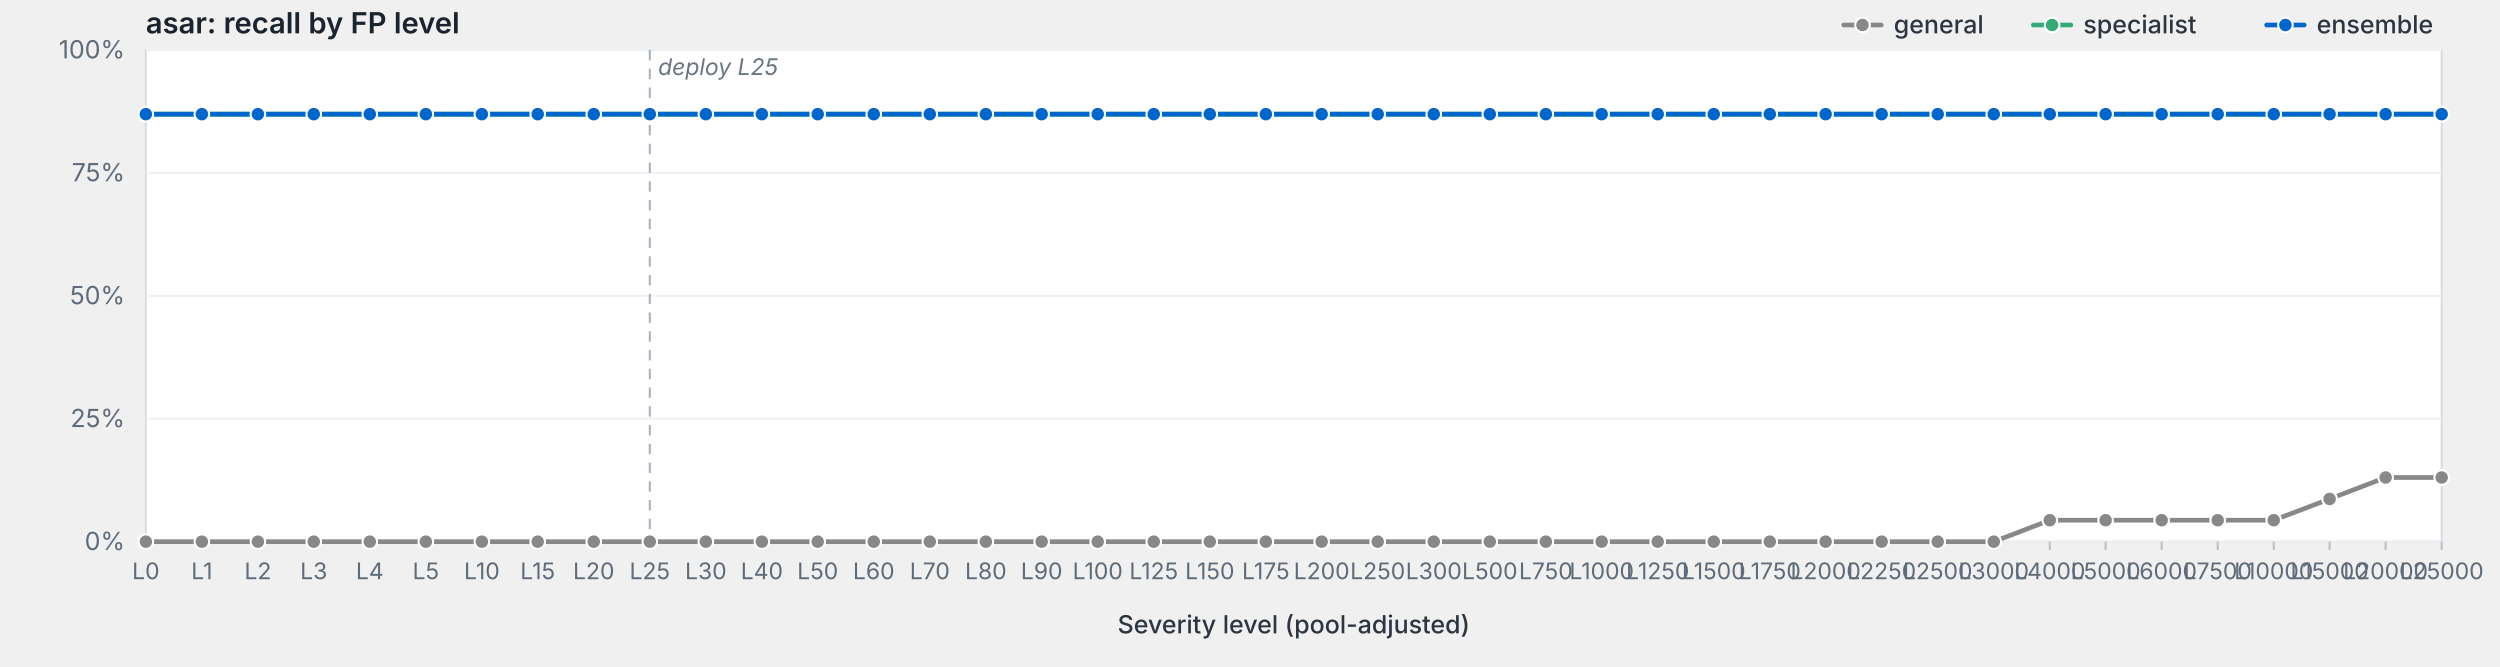
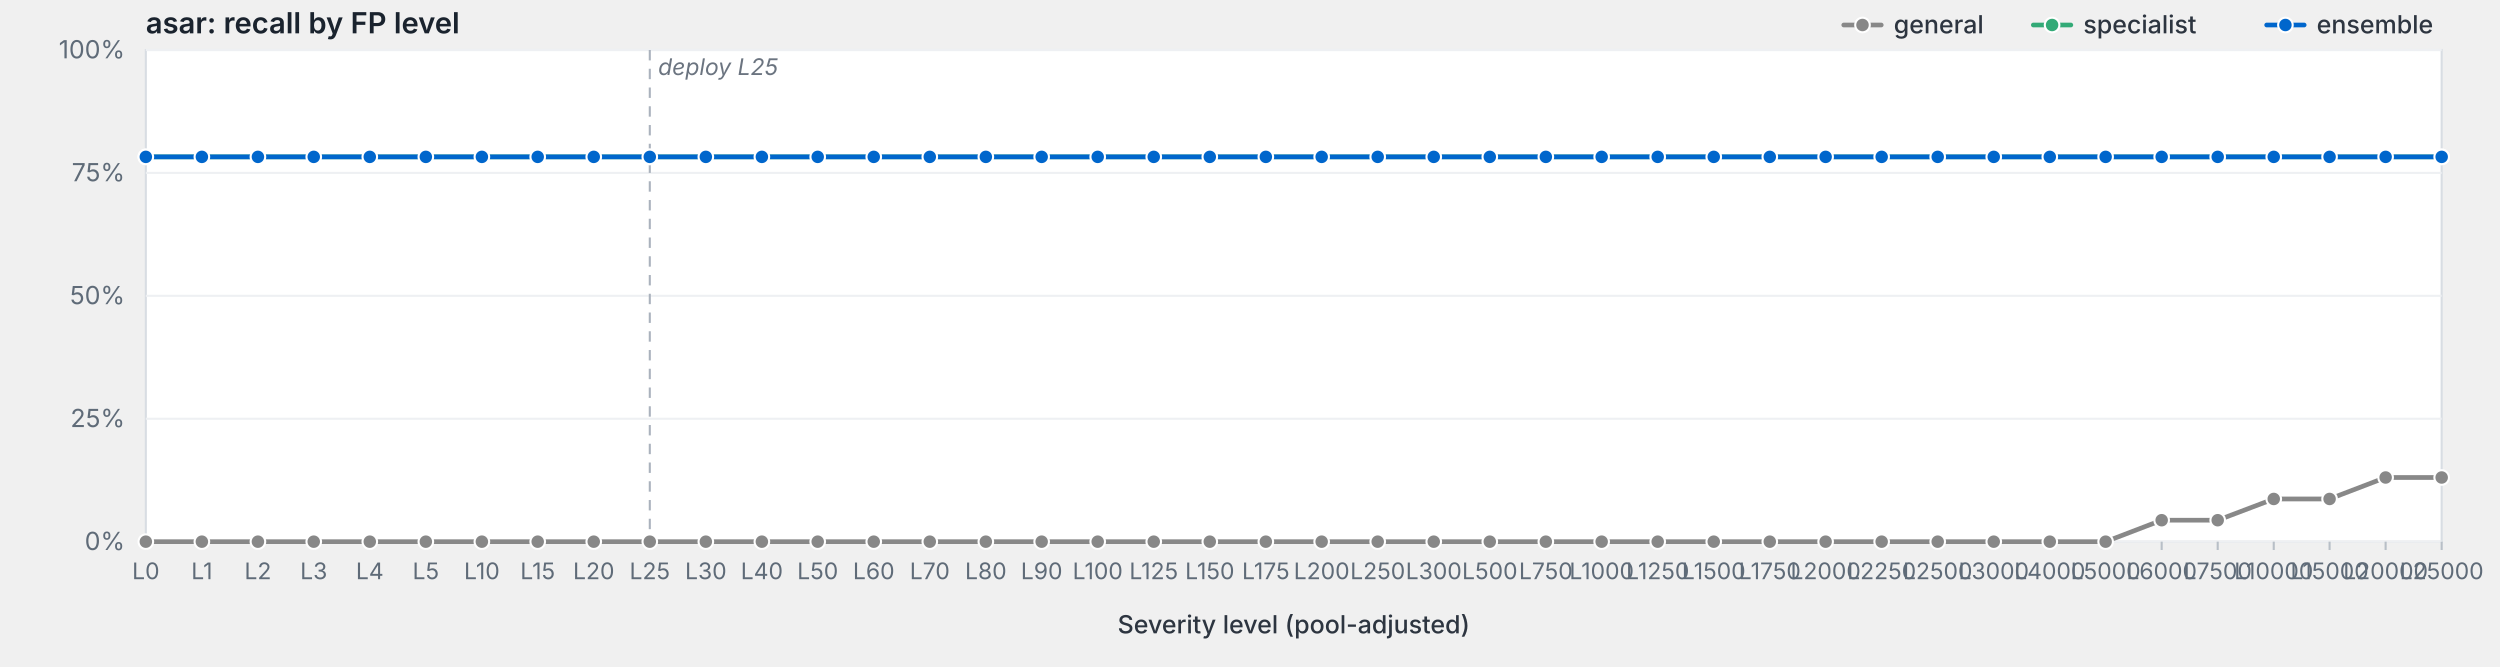
<svg xmlns="http://www.w3.org/2000/svg" viewBox="0 0 1200 320" width="1200" height="320" preserveAspectRatio="xMidYMid meet" role="img" aria-label="asar: recall by FP level">
  <style>svg { background: #fdfdfd; }.frame { fill: #fff; stroke: #d8dde3; stroke-width: 1; }.grid { stroke: #eef0f3; stroke-width: 1; }.tick { stroke: #b8bfc7; stroke-width: 1; }.axis-label { fill: #5f6b78; font-family: -apple-system, BlinkMacSystemFont, "Segoe UI", system-ui, sans-serif; font-size: 12px; }.x-label { fill: #5f6b78; font-family: -apple-system, BlinkMacSystemFont, "Segoe UI", system-ui, sans-serif; font-size: 11px; }.axis-title { fill: #2d3540; font-family: -apple-system, BlinkMacSystemFont, "Segoe UI", system-ui, sans-serif; font-size: 12px; font-weight: 500; }.title { fill: #1a232e; font-family: -apple-system, BlinkMacSystemFont, "Segoe UI", system-ui, sans-serif; font-size: 14px; font-weight: 600; }.deploy-marker { stroke: #aab2bd; stroke-width: 1; stroke-dasharray: 5,4; }.deploy-label { fill: #6b7480; font-family: -apple-system, BlinkMacSystemFont, "Segoe UI", system-ui, sans-serif; font-size: 11px; font-style: italic; }.curve { fill: none; stroke-width: 2.25; stroke-linejoin: round; stroke-linecap: round; }.marker { stroke: #fff; stroke-width: 1; }.legend-text { fill: #2d3540; font-family: -apple-system, BlinkMacSystemFont, "Segoe UI", system-ui, sans-serif; font-size: 12px; font-weight: 500; }</style>
  <text class="title" x="70" y="16">asar: recall by FP level</text>
  <rect class="frame" x="70" y="24" width="1102" height="236" />
  <line class="grid" x1="70" y1="260.0" x2="1172" y2="260.0" />
  <text class="axis-label" x="60" y="264.0" text-anchor="end">0%</text>
  <line class="grid" x1="70" y1="201.0" x2="1172" y2="201.0" />
  <text class="axis-label" x="60" y="205.0" text-anchor="end">25%</text>
  <line class="grid" x1="70" y1="142.0" x2="1172" y2="142.0" />
  <text class="axis-label" x="60" y="146.0" text-anchor="end">50%</text>
  <line class="grid" x1="70" y1="83.0" x2="1172" y2="83.0" />
  <text class="axis-label" x="60" y="87.0" text-anchor="end">75%</text>
  <line class="grid" x1="70" y1="24.0" x2="1172" y2="24.0" />
  <text class="axis-label" x="60" y="28.0" text-anchor="end">100%</text>
  <line class="deploy-marker" x1="311.9" y1="24" x2="311.9" y2="260" />
  <text class="deploy-label" x="315.9" y="36" text-anchor="start">deploy L25</text>
  <line class="tick" x1="70.0" y1="260" x2="70.0" y2="264" />
  <text class="x-label" x="70.0" y="278" text-anchor="middle">L0</text>
  <line class="tick" x1="96.9" y1="260" x2="96.9" y2="264" />
  <text class="x-label" x="96.9" y="278" text-anchor="middle">L1</text>
  <line class="tick" x1="123.8" y1="260" x2="123.8" y2="264" />
  <text class="x-label" x="123.8" y="278" text-anchor="middle">L2</text>
  <line class="tick" x1="150.6" y1="260" x2="150.6" y2="264" />
  <text class="x-label" x="150.6" y="278" text-anchor="middle">L3</text>
  <line class="tick" x1="177.5" y1="260" x2="177.5" y2="264" />
  <text class="x-label" x="177.5" y="278" text-anchor="middle">L4</text>
  <line class="tick" x1="204.4" y1="260" x2="204.4" y2="264" />
  <text class="x-label" x="204.4" y="278" text-anchor="middle">L5</text>
  <line class="tick" x1="231.3" y1="260" x2="231.3" y2="264" />
  <text class="x-label" x="231.3" y="278" text-anchor="middle">L10</text>
  <line class="tick" x1="258.1" y1="260" x2="258.1" y2="264" />
  <text class="x-label" x="258.1" y="278" text-anchor="middle">L15</text>
  <line class="tick" x1="285.0" y1="260" x2="285.0" y2="264" />
  <text class="x-label" x="285.0" y="278" text-anchor="middle">L20</text>
  <line class="tick" x1="311.9" y1="260" x2="311.9" y2="264" />
  <text class="x-label" x="311.9" y="278" text-anchor="middle">L25</text>
  <line class="tick" x1="338.8" y1="260" x2="338.8" y2="264" />
  <text class="x-label" x="338.8" y="278" text-anchor="middle">L30</text>
  <line class="tick" x1="365.7" y1="260" x2="365.7" y2="264" />
  <text class="x-label" x="365.7" y="278" text-anchor="middle">L40</text>
  <line class="tick" x1="392.5" y1="260" x2="392.5" y2="264" />
  <text class="x-label" x="392.5" y="278" text-anchor="middle">L50</text>
  <line class="tick" x1="419.4" y1="260" x2="419.4" y2="264" />
  <text class="x-label" x="419.4" y="278" text-anchor="middle">L60</text>
  <line class="tick" x1="446.3" y1="260" x2="446.3" y2="264" />
  <text class="x-label" x="446.3" y="278" text-anchor="middle">L70</text>
  <line class="tick" x1="473.2" y1="260" x2="473.2" y2="264" />
  <text class="x-label" x="473.2" y="278" text-anchor="middle">L80</text>
  <line class="tick" x1="500.0" y1="260" x2="500.0" y2="264" />
  <text class="x-label" x="500.0" y="278" text-anchor="middle">L90</text>
  <line class="tick" x1="526.9" y1="260" x2="526.9" y2="264" />
  <text class="x-label" x="526.9" y="278" text-anchor="middle">L100</text>
  <line class="tick" x1="553.8" y1="260" x2="553.8" y2="264" />
  <text class="x-label" x="553.8" y="278" text-anchor="middle">L125</text>
  <line class="tick" x1="580.7" y1="260" x2="580.7" y2="264" />
  <text class="x-label" x="580.7" y="278" text-anchor="middle">L150</text>
  <line class="tick" x1="607.6" y1="260" x2="607.6" y2="264" />
  <text class="x-label" x="607.6" y="278" text-anchor="middle">L175</text>
  <line class="tick" x1="634.4" y1="260" x2="634.4" y2="264" />
  <text class="x-label" x="634.4" y="278" text-anchor="middle">L200</text>
  <line class="tick" x1="661.3" y1="260" x2="661.3" y2="264" />
  <text class="x-label" x="661.3" y="278" text-anchor="middle">L250</text>
  <line class="tick" x1="688.2" y1="260" x2="688.2" y2="264" />
  <text class="x-label" x="688.2" y="278" text-anchor="middle">L300</text>
  <line class="tick" x1="715.1" y1="260" x2="715.1" y2="264" />
  <text class="x-label" x="715.1" y="278" text-anchor="middle">L500</text>
  <line class="tick" x1="742.0" y1="260" x2="742.0" y2="264" />
  <text class="x-label" x="742.0" y="278" text-anchor="middle">L750</text>
  <line class="tick" x1="768.8" y1="260" x2="768.8" y2="264" />
  <text class="x-label" x="768.8" y="278" text-anchor="middle">L1000</text>
  <line class="tick" x1="795.7" y1="260" x2="795.7" y2="264" />
  <text class="x-label" x="795.7" y="278" text-anchor="middle">L1250</text>
  <line class="tick" x1="822.6" y1="260" x2="822.6" y2="264" />
  <text class="x-label" x="822.6" y="278" text-anchor="middle">L1500</text>
  <line class="tick" x1="849.5" y1="260" x2="849.5" y2="264" />
  <text class="x-label" x="849.5" y="278" text-anchor="middle">L1750</text>
  <line class="tick" x1="876.3" y1="260" x2="876.3" y2="264" />
  <text class="x-label" x="876.3" y="278" text-anchor="middle">L2000</text>
  <line class="tick" x1="903.2" y1="260" x2="903.2" y2="264" />
  <text class="x-label" x="903.2" y="278" text-anchor="middle">L2250</text>
  <line class="tick" x1="930.1" y1="260" x2="930.1" y2="264" />
  <text class="x-label" x="930.1" y="278" text-anchor="middle">L2500</text>
  <line class="tick" x1="957.0" y1="260" x2="957.0" y2="264" />
  <text class="x-label" x="957.0" y="278" text-anchor="middle">L3000</text>
  <line class="tick" x1="983.9" y1="260" x2="983.9" y2="264" />
  <text class="x-label" x="983.9" y="278" text-anchor="middle">L4000</text>
  <line class="tick" x1="1010.7" y1="260" x2="1010.7" y2="264" />
  <text class="x-label" x="1010.7" y="278" text-anchor="middle">L5000</text>
  <line class="tick" x1="1037.6" y1="260" x2="1037.6" y2="264" />
  <text class="x-label" x="1037.6" y="278" text-anchor="middle">L6000</text>
  <line class="tick" x1="1064.5" y1="260" x2="1064.5" y2="264" />
  <text class="x-label" x="1064.5" y="278" text-anchor="middle">L7500</text>
  <line class="tick" x1="1091.4" y1="260" x2="1091.4" y2="264" />
  <text class="x-label" x="1091.4" y="278" text-anchor="middle">L10000</text>
  <line class="tick" x1="1118.2" y1="260" x2="1118.2" y2="264" />
  <text class="x-label" x="1118.2" y="278" text-anchor="middle">L15000</text>
  <line class="tick" x1="1145.1" y1="260" x2="1145.1" y2="264" />
  <text class="x-label" x="1145.1" y="278" text-anchor="middle">L20000</text>
  <line class="tick" x1="1172.0" y1="260" x2="1172.0" y2="264" />
  <text class="x-label" x="1172.0" y="278" text-anchor="middle">L25000</text>
  <text class="axis-title" x="621.0" y="304" text-anchor="middle">Severity level (pool-adjusted)</text>
-   <path class="curve" d="M70.0,260.0 L96.9,260.0 L123.8,260.0 L150.6,260.0 L177.5,260.0 L204.4,260.0 L231.3,260.0 L258.1,260.0 L285.0,260.0 L311.9,260.0 L338.8,260.0 L365.7,260.0 L392.5,260.0 L419.4,260.0 L446.3,260.0 L473.2,260.0 L500.0,260.0 L526.9,260.0 L553.8,260.0 L580.7,260.0 L607.6,260.0 L634.4,260.0 L661.3,260.0 L688.2,260.0 L715.1,260.0 L742.0,260.0 L768.8,260.0 L795.7,260.0 L822.6,260.0 L849.5,260.0 L876.3,260.0 L903.2,260.0 L930.1,260.0 L957.0,260.0 L983.9,249.7 L1010.7,249.7 L1037.6,249.7 L1064.5,249.7 L1091.4,249.7 L1118.2,239.5 L1145.1,229.2 L1172.0,229.2" stroke="#888" />
+   <path class="curve" d="M70.0,260.0 L96.9,260.0 L123.8,260.0 L150.6,260.0 L177.5,260.0 L204.4,260.0 L231.3,260.0 L258.1,260.0 L285.0,260.0 L311.9,260.0 L338.8,260.0 L365.7,260.0 L392.5,260.0 L419.4,260.0 L446.3,260.0 L473.2,260.0 L500.0,260.0 L526.9,260.0 L553.8,260.0 L580.7,260.0 L607.6,260.0 L634.4,260.0 L661.3,260.0 L688.2,260.0 L715.1,260.0 L742.0,260.0 L768.8,260.0 L795.7,260.0 L822.6,260.0 L849.5,260.0 L876.3,260.0 L903.2,260.0 L930.1,260.0 L957.0,260.0 L983.9,260.0 L1010.7,260.0 L1037.6,249.7 L1064.5,249.7 L1091.4,239.5 L1118.2,239.5 L1145.1,229.2 L1172.0,229.2" stroke="#888" />
  <circle class="marker" cx="70.0" cy="260.0" r="3.5" fill="#888" />
  <circle class="marker" cx="96.9" cy="260.0" r="3.5" fill="#888" />
  <circle class="marker" cx="123.8" cy="260.0" r="3.5" fill="#888" />
  <circle class="marker" cx="150.6" cy="260.0" r="3.5" fill="#888" />
  <circle class="marker" cx="177.5" cy="260.0" r="3.5" fill="#888" />
  <circle class="marker" cx="204.4" cy="260.0" r="3.5" fill="#888" />
  <circle class="marker" cx="231.3" cy="260.0" r="3.5" fill="#888" />
  <circle class="marker" cx="258.1" cy="260.0" r="3.5" fill="#888" />
  <circle class="marker" cx="285.0" cy="260.0" r="3.5" fill="#888" />
  <circle class="marker" cx="311.9" cy="260.0" r="3.5" fill="#888" />
  <circle class="marker" cx="338.8" cy="260.0" r="3.5" fill="#888" />
  <circle class="marker" cx="365.7" cy="260.0" r="3.5" fill="#888" />
  <circle class="marker" cx="392.5" cy="260.0" r="3.5" fill="#888" />
  <circle class="marker" cx="419.4" cy="260.0" r="3.5" fill="#888" />
  <circle class="marker" cx="446.3" cy="260.0" r="3.5" fill="#888" />
  <circle class="marker" cx="473.2" cy="260.0" r="3.5" fill="#888" />
  <circle class="marker" cx="500.0" cy="260.0" r="3.5" fill="#888" />
  <circle class="marker" cx="526.9" cy="260.0" r="3.5" fill="#888" />
  <circle class="marker" cx="553.8" cy="260.0" r="3.5" fill="#888" />
  <circle class="marker" cx="580.7" cy="260.0" r="3.5" fill="#888" />
  <circle class="marker" cx="607.6" cy="260.0" r="3.5" fill="#888" />
  <circle class="marker" cx="634.4" cy="260.0" r="3.5" fill="#888" />
  <circle class="marker" cx="661.3" cy="260.0" r="3.5" fill="#888" />
  <circle class="marker" cx="688.2" cy="260.0" r="3.5" fill="#888" />
  <circle class="marker" cx="715.1" cy="260.0" r="3.5" fill="#888" />
  <circle class="marker" cx="742.0" cy="260.0" r="3.5" fill="#888" />
  <circle class="marker" cx="768.8" cy="260.0" r="3.5" fill="#888" />
  <circle class="marker" cx="795.7" cy="260.0" r="3.5" fill="#888" />
  <circle class="marker" cx="822.6" cy="260.0" r="3.5" fill="#888" />
  <circle class="marker" cx="849.5" cy="260.0" r="3.5" fill="#888" />
  <circle class="marker" cx="876.3" cy="260.0" r="3.5" fill="#888" />
  <circle class="marker" cx="903.2" cy="260.0" r="3.5" fill="#888" />
  <circle class="marker" cx="930.1" cy="260.0" r="3.5" fill="#888" />
  <circle class="marker" cx="957.0" cy="260.0" r="3.5" fill="#888" />
-   <circle class="marker" cx="983.9" cy="249.7" r="3.5" fill="#888" />
-   <circle class="marker" cx="1010.7" cy="249.7" r="3.5" fill="#888" />
+   <circle class="marker" cx="983.9" cy="260.0" r="3.5" fill="#888" />
+   <circle class="marker" cx="1010.7" cy="260.0" r="3.5" fill="#888" />
  <circle class="marker" cx="1037.6" cy="249.7" r="3.5" fill="#888" />
  <circle class="marker" cx="1064.5" cy="249.7" r="3.5" fill="#888" />
-   <circle class="marker" cx="1091.4" cy="249.7" r="3.5" fill="#888" />
+   <circle class="marker" cx="1091.4" cy="239.5" r="3.5" fill="#888" />
  <circle class="marker" cx="1118.2" cy="239.5" r="3.5" fill="#888" />
  <circle class="marker" cx="1145.1" cy="229.2" r="3.5" fill="#888" />
  <circle class="marker" cx="1172.0" cy="229.2" r="3.5" fill="#888" />
-   <path class="curve" d="M70.0,54.8 L96.9,54.8 L123.8,54.8 L150.6,54.8 L177.5,54.8 L204.4,54.8 L231.3,54.8 L258.1,54.8 L285.0,54.8 L311.9,54.8 L338.8,54.8 L365.7,54.8 L392.5,54.8 L419.4,54.8 L446.3,54.8 L473.2,54.8 L500.0,54.8 L526.9,54.8 L553.8,54.8 L580.7,54.8 L607.6,54.8 L634.4,54.8 L661.3,54.8 L688.2,54.8 L715.1,54.8 L742.0,54.8 L768.8,54.8 L795.7,54.8 L822.6,54.8 L849.5,54.8 L876.3,54.8 L903.2,54.8 L930.1,54.8 L957.0,54.8 L983.9,54.8 L1010.7,54.8 L1037.6,54.8 L1064.5,54.8 L1091.4,54.8 L1118.2,54.8 L1145.1,54.8 L1172.0,54.8" stroke="#3a7" />
-   <circle class="marker" cx="70.0" cy="54.8" r="3.5" fill="#3a7" />
-   <circle class="marker" cx="96.9" cy="54.8" r="3.5" fill="#3a7" />
-   <circle class="marker" cx="123.8" cy="54.8" r="3.5" fill="#3a7" />
-   <circle class="marker" cx="150.6" cy="54.8" r="3.5" fill="#3a7" />
-   <circle class="marker" cx="177.5" cy="54.8" r="3.5" fill="#3a7" />
-   <circle class="marker" cx="204.4" cy="54.8" r="3.5" fill="#3a7" />
-   <circle class="marker" cx="231.3" cy="54.8" r="3.5" fill="#3a7" />
-   <circle class="marker" cx="258.1" cy="54.8" r="3.5" fill="#3a7" />
-   <circle class="marker" cx="285.0" cy="54.8" r="3.5" fill="#3a7" />
-   <circle class="marker" cx="311.9" cy="54.8" r="3.5" fill="#3a7" />
-   <circle class="marker" cx="338.8" cy="54.8" r="3.5" fill="#3a7" />
-   <circle class="marker" cx="365.7" cy="54.8" r="3.5" fill="#3a7" />
-   <circle class="marker" cx="392.5" cy="54.8" r="3.5" fill="#3a7" />
-   <circle class="marker" cx="419.4" cy="54.8" r="3.5" fill="#3a7" />
-   <circle class="marker" cx="446.3" cy="54.8" r="3.5" fill="#3a7" />
-   <circle class="marker" cx="473.2" cy="54.8" r="3.5" fill="#3a7" />
-   <circle class="marker" cx="500.0" cy="54.8" r="3.5" fill="#3a7" />
-   <circle class="marker" cx="526.9" cy="54.8" r="3.5" fill="#3a7" />
-   <circle class="marker" cx="553.8" cy="54.8" r="3.5" fill="#3a7" />
-   <circle class="marker" cx="580.7" cy="54.8" r="3.5" fill="#3a7" />
-   <circle class="marker" cx="607.6" cy="54.8" r="3.5" fill="#3a7" />
-   <circle class="marker" cx="634.4" cy="54.8" r="3.5" fill="#3a7" />
-   <circle class="marker" cx="661.3" cy="54.8" r="3.5" fill="#3a7" />
-   <circle class="marker" cx="688.2" cy="54.8" r="3.5" fill="#3a7" />
-   <circle class="marker" cx="715.1" cy="54.8" r="3.5" fill="#3a7" />
-   <circle class="marker" cx="742.0" cy="54.8" r="3.5" fill="#3a7" />
-   <circle class="marker" cx="768.8" cy="54.8" r="3.5" fill="#3a7" />
-   <circle class="marker" cx="795.7" cy="54.8" r="3.5" fill="#3a7" />
-   <circle class="marker" cx="822.6" cy="54.8" r="3.5" fill="#3a7" />
-   <circle class="marker" cx="849.5" cy="54.8" r="3.5" fill="#3a7" />
-   <circle class="marker" cx="876.3" cy="54.8" r="3.5" fill="#3a7" />
-   <circle class="marker" cx="903.2" cy="54.8" r="3.5" fill="#3a7" />
-   <circle class="marker" cx="930.1" cy="54.8" r="3.5" fill="#3a7" />
-   <circle class="marker" cx="957.0" cy="54.8" r="3.5" fill="#3a7" />
-   <circle class="marker" cx="983.9" cy="54.8" r="3.5" fill="#3a7" />
-   <circle class="marker" cx="1010.7" cy="54.8" r="3.5" fill="#3a7" />
-   <circle class="marker" cx="1037.6" cy="54.8" r="3.5" fill="#3a7" />
-   <circle class="marker" cx="1064.5" cy="54.8" r="3.5" fill="#3a7" />
-   <circle class="marker" cx="1091.4" cy="54.8" r="3.5" fill="#3a7" />
-   <circle class="marker" cx="1118.2" cy="54.8" r="3.5" fill="#3a7" />
-   <circle class="marker" cx="1145.1" cy="54.8" r="3.5" fill="#3a7" />
-   <circle class="marker" cx="1172.0" cy="54.8" r="3.5" fill="#3a7" />
-   <path class="curve" d="M70.0,54.8 L96.9,54.8 L123.8,54.8 L150.6,54.8 L177.5,54.8 L204.4,54.8 L231.3,54.8 L258.1,54.8 L285.0,54.8 L311.9,54.8 L338.8,54.8 L365.7,54.8 L392.5,54.8 L419.4,54.8 L446.3,54.8 L473.2,54.8 L500.0,54.8 L526.9,54.8 L553.8,54.8 L580.7,54.8 L607.6,54.8 L634.4,54.8 L661.3,54.8 L688.2,54.8 L715.1,54.8 L742.0,54.8 L768.8,54.8 L795.7,54.8 L822.6,54.8 L849.5,54.8 L876.3,54.8 L903.2,54.8 L930.1,54.8 L957.0,54.8 L983.9,54.8 L1010.7,54.8 L1037.6,54.8 L1064.5,54.8 L1091.4,54.8 L1118.2,54.8 L1145.1,54.8 L1172.0,54.8" stroke="#06c" />
-   <circle class="marker" cx="70.0" cy="54.8" r="3.5" fill="#06c" />
-   <circle class="marker" cx="96.9" cy="54.8" r="3.5" fill="#06c" />
-   <circle class="marker" cx="123.8" cy="54.8" r="3.5" fill="#06c" />
-   <circle class="marker" cx="150.6" cy="54.8" r="3.5" fill="#06c" />
-   <circle class="marker" cx="177.5" cy="54.8" r="3.5" fill="#06c" />
-   <circle class="marker" cx="204.4" cy="54.8" r="3.5" fill="#06c" />
-   <circle class="marker" cx="231.3" cy="54.8" r="3.5" fill="#06c" />
-   <circle class="marker" cx="258.1" cy="54.8" r="3.5" fill="#06c" />
-   <circle class="marker" cx="285.0" cy="54.8" r="3.5" fill="#06c" />
-   <circle class="marker" cx="311.9" cy="54.8" r="3.5" fill="#06c" />
-   <circle class="marker" cx="338.8" cy="54.8" r="3.5" fill="#06c" />
-   <circle class="marker" cx="365.7" cy="54.8" r="3.5" fill="#06c" />
-   <circle class="marker" cx="392.5" cy="54.8" r="3.5" fill="#06c" />
-   <circle class="marker" cx="419.4" cy="54.8" r="3.5" fill="#06c" />
-   <circle class="marker" cx="446.3" cy="54.8" r="3.5" fill="#06c" />
-   <circle class="marker" cx="473.2" cy="54.8" r="3.5" fill="#06c" />
-   <circle class="marker" cx="500.0" cy="54.8" r="3.5" fill="#06c" />
-   <circle class="marker" cx="526.9" cy="54.8" r="3.5" fill="#06c" />
-   <circle class="marker" cx="553.8" cy="54.8" r="3.5" fill="#06c" />
-   <circle class="marker" cx="580.7" cy="54.8" r="3.5" fill="#06c" />
-   <circle class="marker" cx="607.6" cy="54.8" r="3.5" fill="#06c" />
-   <circle class="marker" cx="634.4" cy="54.8" r="3.5" fill="#06c" />
-   <circle class="marker" cx="661.3" cy="54.8" r="3.5" fill="#06c" />
-   <circle class="marker" cx="688.2" cy="54.8" r="3.5" fill="#06c" />
-   <circle class="marker" cx="715.1" cy="54.8" r="3.5" fill="#06c" />
-   <circle class="marker" cx="742.0" cy="54.8" r="3.5" fill="#06c" />
-   <circle class="marker" cx="768.8" cy="54.8" r="3.5" fill="#06c" />
-   <circle class="marker" cx="795.7" cy="54.8" r="3.5" fill="#06c" />
-   <circle class="marker" cx="822.6" cy="54.8" r="3.5" fill="#06c" />
-   <circle class="marker" cx="849.5" cy="54.8" r="3.5" fill="#06c" />
-   <circle class="marker" cx="876.3" cy="54.8" r="3.5" fill="#06c" />
-   <circle class="marker" cx="903.2" cy="54.8" r="3.5" fill="#06c" />
-   <circle class="marker" cx="930.1" cy="54.8" r="3.5" fill="#06c" />
-   <circle class="marker" cx="957.0" cy="54.8" r="3.5" fill="#06c" />
-   <circle class="marker" cx="983.9" cy="54.8" r="3.5" fill="#06c" />
-   <circle class="marker" cx="1010.7" cy="54.8" r="3.5" fill="#06c" />
-   <circle class="marker" cx="1037.6" cy="54.8" r="3.5" fill="#06c" />
-   <circle class="marker" cx="1064.5" cy="54.8" r="3.5" fill="#06c" />
-   <circle class="marker" cx="1091.4" cy="54.8" r="3.5" fill="#06c" />
-   <circle class="marker" cx="1118.2" cy="54.8" r="3.5" fill="#06c" />
-   <circle class="marker" cx="1145.1" cy="54.8" r="3.5" fill="#06c" />
-   <circle class="marker" cx="1172.0" cy="54.8" r="3.5" fill="#06c" />
+   <path class="curve" d="M70.0,75.3 L96.9,75.3 L123.8,75.3 L150.6,75.3 L177.5,75.3 L204.4,75.3 L231.3,75.3 L258.1,75.3 L285.0,75.3 L311.9,75.3 L338.8,75.3 L365.7,75.3 L392.5,75.3 L419.4,75.3 L446.3,75.3 L473.2,75.3 L500.0,75.3 L526.9,75.3 L553.8,75.3 L580.7,75.3 L607.6,75.3 L634.4,75.3 L661.3,75.3 L688.2,75.3 L715.1,75.3 L742.0,75.3 L768.8,75.3 L795.7,75.3 L822.6,75.3 L849.5,75.3 L876.3,75.3 L903.2,75.3 L930.1,75.3 L957.0,75.3 L983.9,75.3 L1010.7,75.3 L1037.6,75.3 L1064.5,75.3 L1091.4,75.3 L1118.2,75.3 L1145.1,75.3 L1172.0,75.3" stroke="#3a7" />
+   <circle class="marker" cx="70.0" cy="75.3" r="3.5" fill="#3a7" />
+   <circle class="marker" cx="96.9" cy="75.3" r="3.5" fill="#3a7" />
+   <circle class="marker" cx="123.8" cy="75.3" r="3.5" fill="#3a7" />
+   <circle class="marker" cx="150.6" cy="75.3" r="3.5" fill="#3a7" />
+   <circle class="marker" cx="177.5" cy="75.3" r="3.5" fill="#3a7" />
+   <circle class="marker" cx="204.4" cy="75.3" r="3.5" fill="#3a7" />
+   <circle class="marker" cx="231.3" cy="75.3" r="3.5" fill="#3a7" />
+   <circle class="marker" cx="258.1" cy="75.3" r="3.5" fill="#3a7" />
+   <circle class="marker" cx="285.0" cy="75.3" r="3.5" fill="#3a7" />
+   <circle class="marker" cx="311.9" cy="75.3" r="3.5" fill="#3a7" />
+   <circle class="marker" cx="338.8" cy="75.3" r="3.5" fill="#3a7" />
+   <circle class="marker" cx="365.7" cy="75.3" r="3.5" fill="#3a7" />
+   <circle class="marker" cx="392.5" cy="75.3" r="3.5" fill="#3a7" />
+   <circle class="marker" cx="419.4" cy="75.3" r="3.5" fill="#3a7" />
+   <circle class="marker" cx="446.3" cy="75.3" r="3.5" fill="#3a7" />
+   <circle class="marker" cx="473.2" cy="75.3" r="3.5" fill="#3a7" />
+   <circle class="marker" cx="500.0" cy="75.3" r="3.5" fill="#3a7" />
+   <circle class="marker" cx="526.9" cy="75.3" r="3.5" fill="#3a7" />
+   <circle class="marker" cx="553.8" cy="75.3" r="3.5" fill="#3a7" />
+   <circle class="marker" cx="580.7" cy="75.3" r="3.5" fill="#3a7" />
+   <circle class="marker" cx="607.6" cy="75.3" r="3.5" fill="#3a7" />
+   <circle class="marker" cx="634.4" cy="75.3" r="3.5" fill="#3a7" />
+   <circle class="marker" cx="661.3" cy="75.3" r="3.5" fill="#3a7" />
+   <circle class="marker" cx="688.2" cy="75.3" r="3.5" fill="#3a7" />
+   <circle class="marker" cx="715.1" cy="75.3" r="3.5" fill="#3a7" />
+   <circle class="marker" cx="742.0" cy="75.3" r="3.5" fill="#3a7" />
+   <circle class="marker" cx="768.8" cy="75.3" r="3.5" fill="#3a7" />
+   <circle class="marker" cx="795.7" cy="75.3" r="3.5" fill="#3a7" />
+   <circle class="marker" cx="822.6" cy="75.3" r="3.5" fill="#3a7" />
+   <circle class="marker" cx="849.5" cy="75.3" r="3.5" fill="#3a7" />
+   <circle class="marker" cx="876.3" cy="75.3" r="3.5" fill="#3a7" />
+   <circle class="marker" cx="903.2" cy="75.3" r="3.5" fill="#3a7" />
+   <circle class="marker" cx="930.1" cy="75.3" r="3.5" fill="#3a7" />
+   <circle class="marker" cx="957.0" cy="75.3" r="3.5" fill="#3a7" />
+   <circle class="marker" cx="983.9" cy="75.3" r="3.5" fill="#3a7" />
+   <circle class="marker" cx="1010.7" cy="75.3" r="3.5" fill="#3a7" />
+   <circle class="marker" cx="1037.6" cy="75.3" r="3.5" fill="#3a7" />
+   <circle class="marker" cx="1064.5" cy="75.3" r="3.5" fill="#3a7" />
+   <circle class="marker" cx="1091.4" cy="75.3" r="3.5" fill="#3a7" />
+   <circle class="marker" cx="1118.2" cy="75.3" r="3.5" fill="#3a7" />
+   <circle class="marker" cx="1145.1" cy="75.3" r="3.5" fill="#3a7" />
+   <circle class="marker" cx="1172.0" cy="75.3" r="3.5" fill="#3a7" />
+   <path class="curve" d="M70.0,75.3 L96.9,75.3 L123.8,75.3 L150.6,75.3 L177.5,75.3 L204.4,75.3 L231.3,75.3 L258.1,75.3 L285.0,75.3 L311.9,75.3 L338.8,75.3 L365.7,75.3 L392.5,75.3 L419.4,75.3 L446.3,75.3 L473.2,75.3 L500.0,75.3 L526.9,75.3 L553.8,75.3 L580.7,75.3 L607.6,75.3 L634.4,75.3 L661.3,75.3 L688.2,75.3 L715.1,75.3 L742.0,75.3 L768.8,75.3 L795.7,75.3 L822.6,75.3 L849.5,75.3 L876.3,75.3 L903.2,75.3 L930.1,75.3 L957.0,75.3 L983.9,75.3 L1010.7,75.3 L1037.6,75.3 L1064.5,75.3 L1091.4,75.3 L1118.2,75.3 L1145.1,75.3 L1172.0,75.3" stroke="#06c" />
+   <circle class="marker" cx="70.0" cy="75.3" r="3.5" fill="#06c" />
+   <circle class="marker" cx="96.9" cy="75.3" r="3.5" fill="#06c" />
+   <circle class="marker" cx="123.8" cy="75.3" r="3.5" fill="#06c" />
+   <circle class="marker" cx="150.6" cy="75.3" r="3.5" fill="#06c" />
+   <circle class="marker" cx="177.5" cy="75.3" r="3.5" fill="#06c" />
+   <circle class="marker" cx="204.4" cy="75.3" r="3.5" fill="#06c" />
+   <circle class="marker" cx="231.3" cy="75.3" r="3.5" fill="#06c" />
+   <circle class="marker" cx="258.1" cy="75.3" r="3.5" fill="#06c" />
+   <circle class="marker" cx="285.0" cy="75.3" r="3.5" fill="#06c" />
+   <circle class="marker" cx="311.9" cy="75.3" r="3.5" fill="#06c" />
+   <circle class="marker" cx="338.8" cy="75.3" r="3.5" fill="#06c" />
+   <circle class="marker" cx="365.7" cy="75.3" r="3.5" fill="#06c" />
+   <circle class="marker" cx="392.5" cy="75.3" r="3.5" fill="#06c" />
+   <circle class="marker" cx="419.4" cy="75.3" r="3.5" fill="#06c" />
+   <circle class="marker" cx="446.3" cy="75.3" r="3.5" fill="#06c" />
+   <circle class="marker" cx="473.2" cy="75.3" r="3.5" fill="#06c" />
+   <circle class="marker" cx="500.0" cy="75.3" r="3.5" fill="#06c" />
+   <circle class="marker" cx="526.9" cy="75.3" r="3.5" fill="#06c" />
+   <circle class="marker" cx="553.8" cy="75.3" r="3.5" fill="#06c" />
+   <circle class="marker" cx="580.7" cy="75.3" r="3.5" fill="#06c" />
+   <circle class="marker" cx="607.6" cy="75.3" r="3.5" fill="#06c" />
+   <circle class="marker" cx="634.4" cy="75.3" r="3.5" fill="#06c" />
+   <circle class="marker" cx="661.3" cy="75.3" r="3.5" fill="#06c" />
+   <circle class="marker" cx="688.2" cy="75.3" r="3.5" fill="#06c" />
+   <circle class="marker" cx="715.1" cy="75.3" r="3.5" fill="#06c" />
+   <circle class="marker" cx="742.0" cy="75.3" r="3.5" fill="#06c" />
+   <circle class="marker" cx="768.8" cy="75.3" r="3.5" fill="#06c" />
+   <circle class="marker" cx="795.7" cy="75.3" r="3.5" fill="#06c" />
+   <circle class="marker" cx="822.6" cy="75.3" r="3.5" fill="#06c" />
+   <circle class="marker" cx="849.5" cy="75.3" r="3.5" fill="#06c" />
+   <circle class="marker" cx="876.3" cy="75.3" r="3.5" fill="#06c" />
+   <circle class="marker" cx="903.2" cy="75.3" r="3.5" fill="#06c" />
+   <circle class="marker" cx="930.1" cy="75.3" r="3.5" fill="#06c" />
+   <circle class="marker" cx="957.0" cy="75.3" r="3.5" fill="#06c" />
+   <circle class="marker" cx="983.9" cy="75.3" r="3.5" fill="#06c" />
+   <circle class="marker" cx="1010.7" cy="75.3" r="3.5" fill="#06c" />
+   <circle class="marker" cx="1037.6" cy="75.3" r="3.5" fill="#06c" />
+   <circle class="marker" cx="1064.5" cy="75.3" r="3.5" fill="#06c" />
+   <circle class="marker" cx="1091.4" cy="75.3" r="3.5" fill="#06c" />
+   <circle class="marker" cx="1118.2" cy="75.3" r="3.5" fill="#06c" />
+   <circle class="marker" cx="1145.1" cy="75.3" r="3.5" fill="#06c" />
+   <circle class="marker" cx="1172.0" cy="75.3" r="3.5" fill="#06c" />
  <line x1="1088.0" y1="12.0" x2="1106.0" y2="12.0" stroke="#06c" stroke-width="2.25" stroke-linecap="round" />
  <circle cx="1097.0" cy="12.0" r="3.5" fill="#06c" stroke="#fff" stroke-width="1" />
  <text class="legend-text" x="1112.0" y="16.0">ensemble</text>
  <line x1="976.0" y1="12.0" x2="994.0" y2="12.0" stroke="#3a7" stroke-width="2.25" stroke-linecap="round" />
  <circle cx="985.0" cy="12.0" r="3.5" fill="#3a7" stroke="#fff" stroke-width="1" />
  <text class="legend-text" x="1000.0" y="16.0">specialist</text>
  <line x1="885.0" y1="12.0" x2="903.0" y2="12.0" stroke="#888" stroke-width="2.25" stroke-linecap="round" />
  <circle cx="894.0" cy="12.0" r="3.5" fill="#888" stroke="#fff" stroke-width="1" />
  <text class="legend-text" x="909.0" y="16.0">general</text>
</svg>
